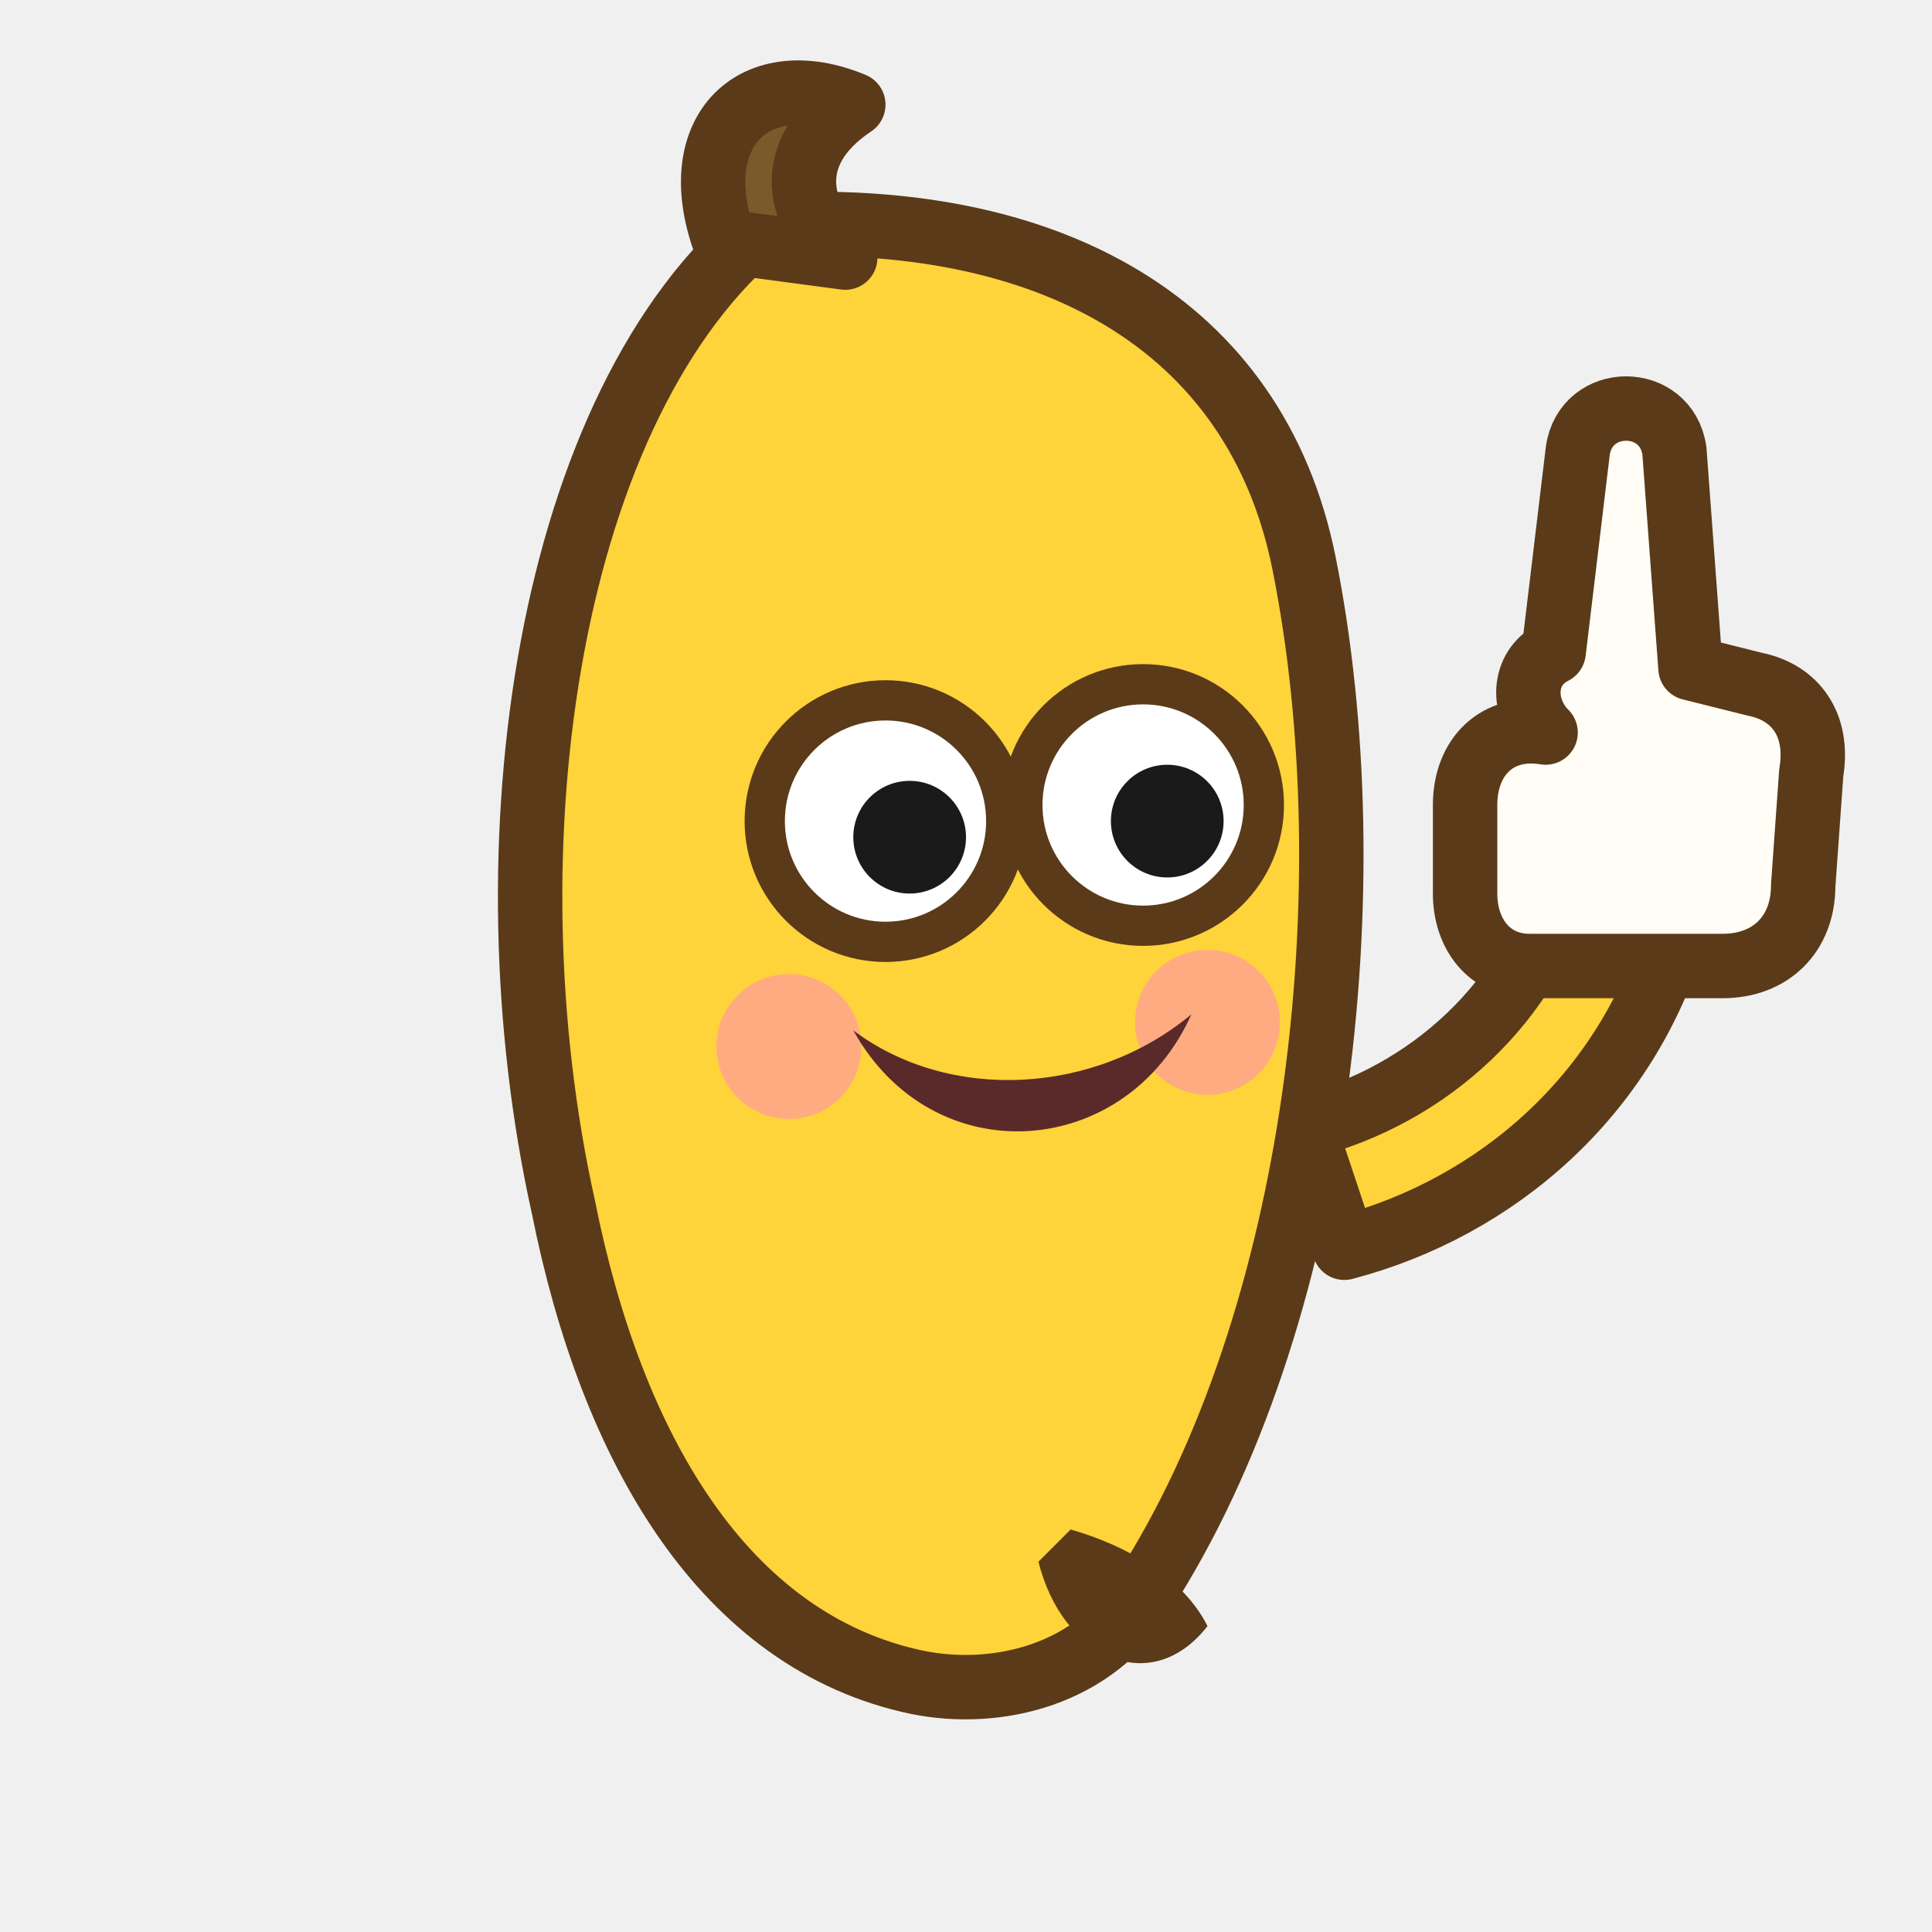
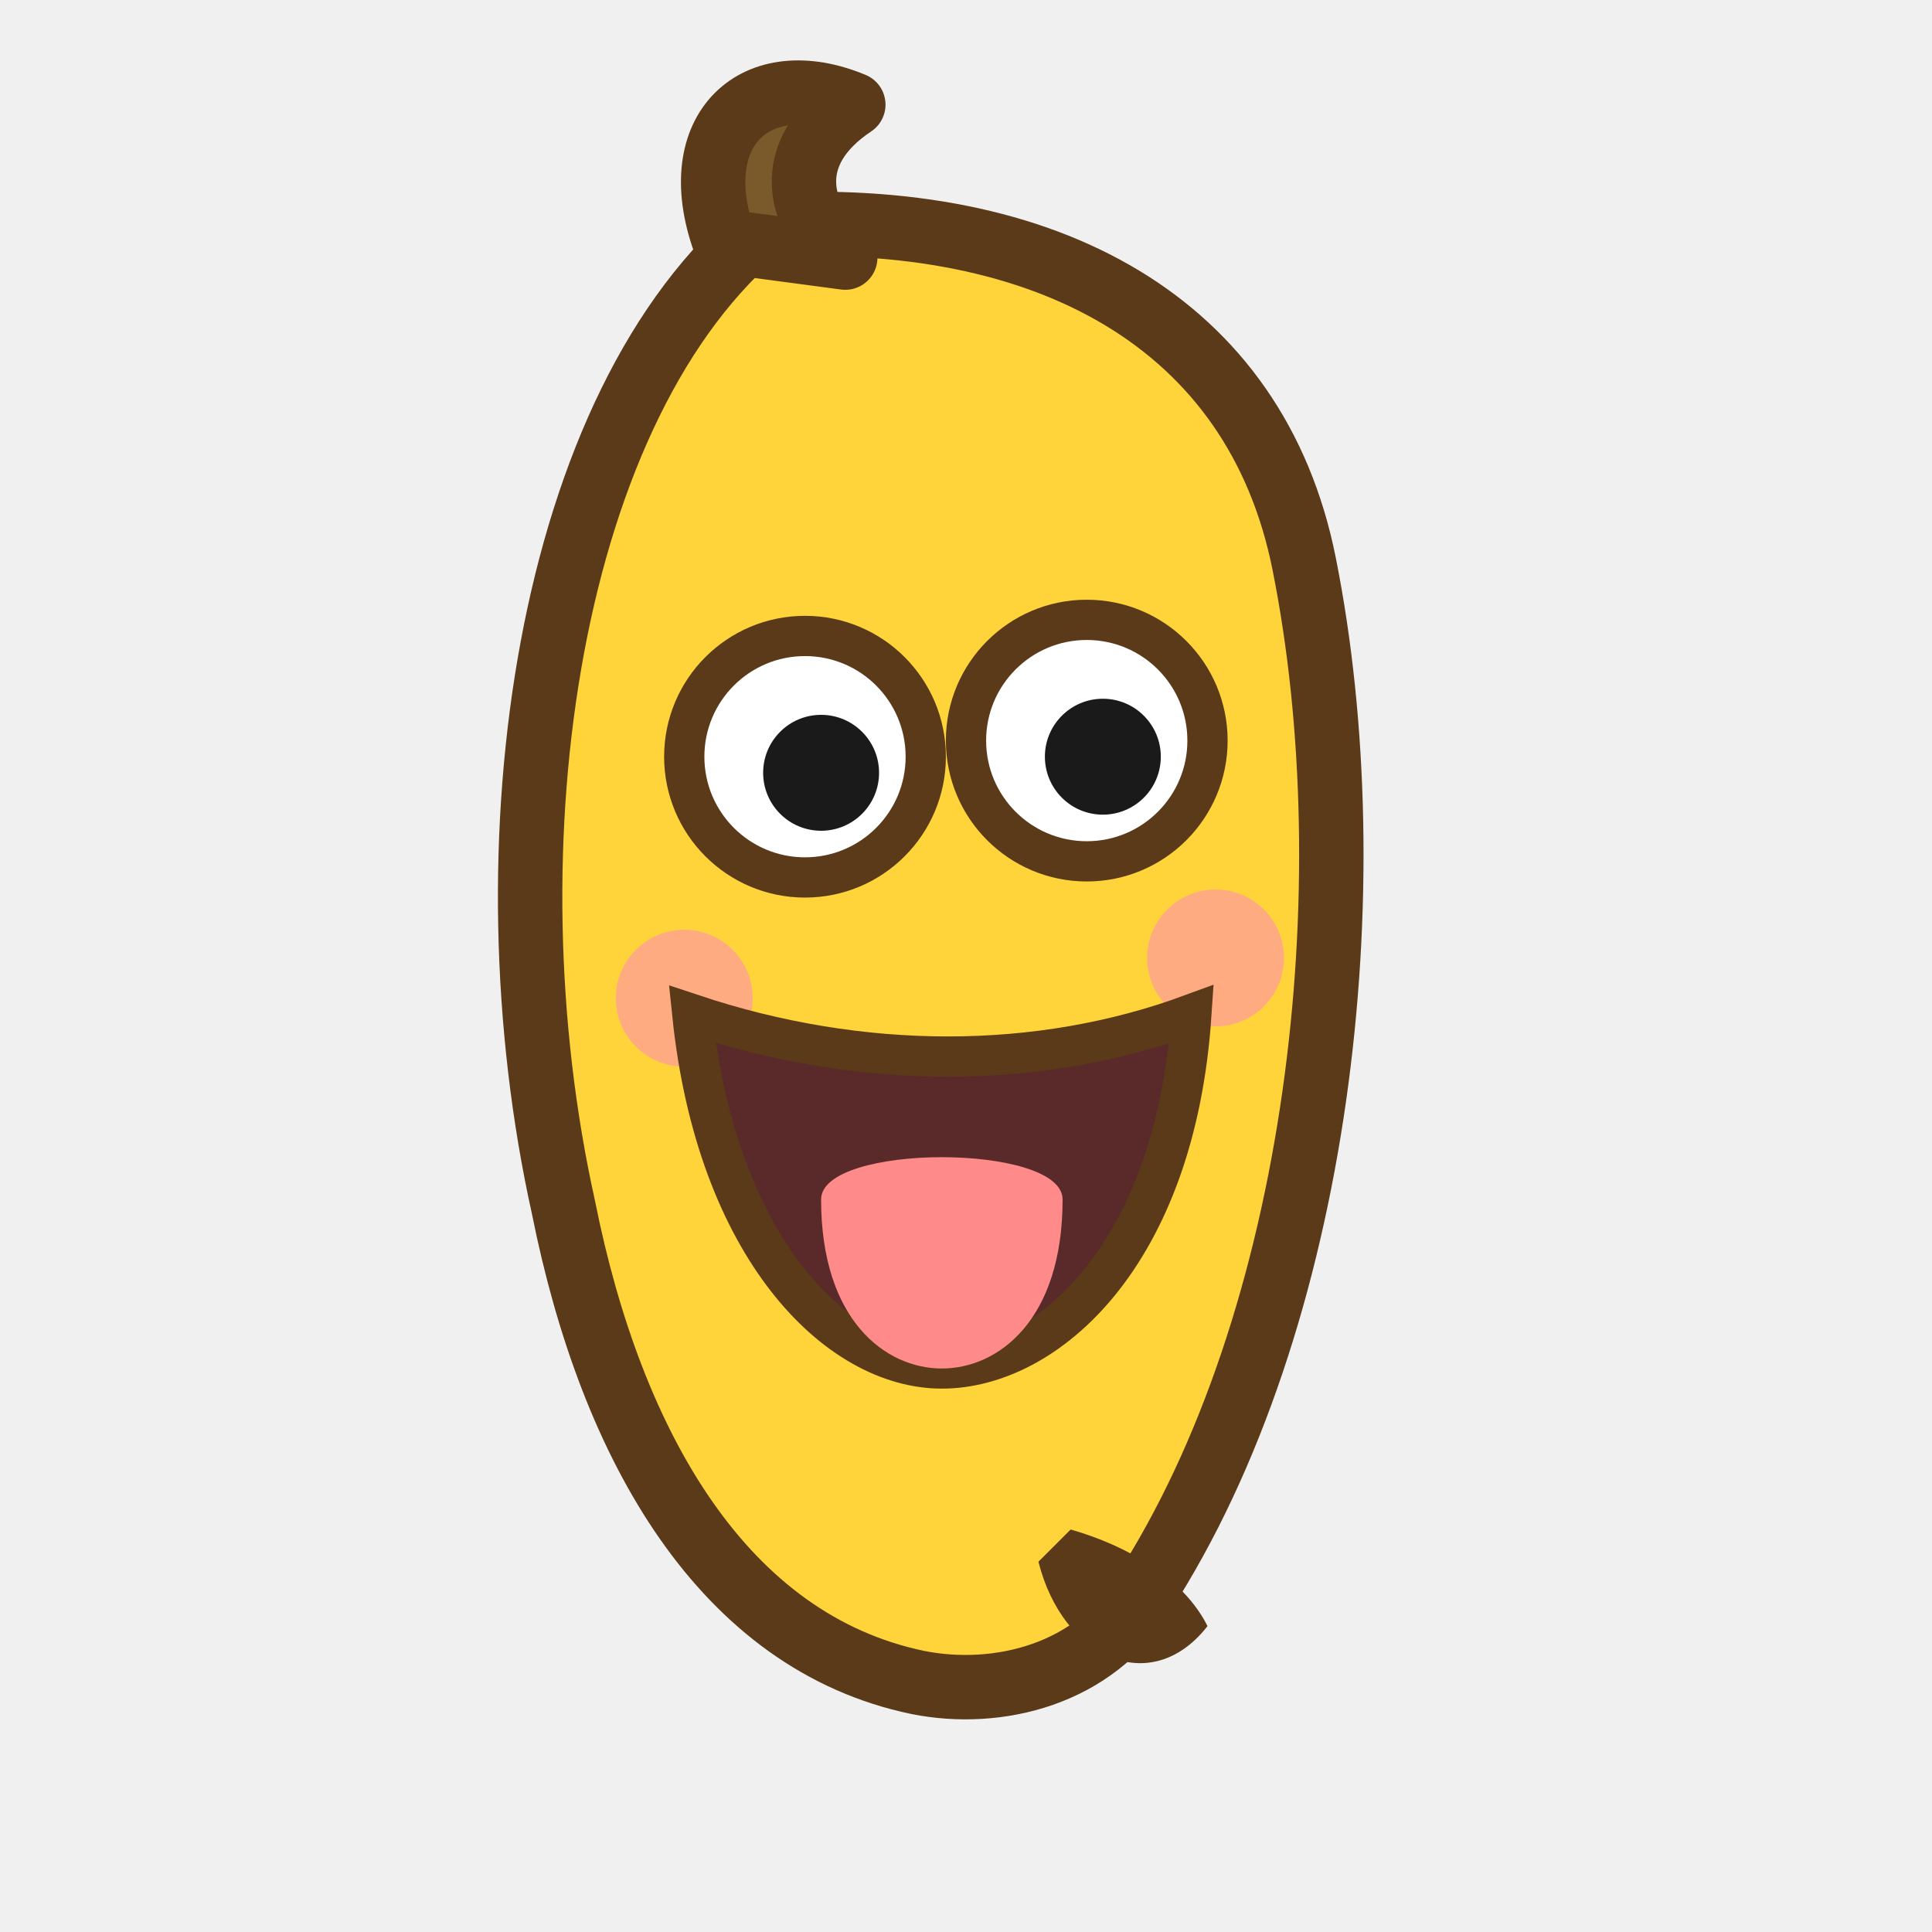
<svg xmlns="http://www.w3.org/2000/svg" viewBox="0 0 24 24">
  <g stroke="#5a3a18" stroke-width="0.8" stroke-linejoin="round" stroke-linecap="round">
-     <path d="M16.2 14 C 17.8 13.6 19 12.4 19.4 11 L 20.8 11.6 C 20.2 13.6 18.6 15 16.7 15.5 Z" fill="#ffd33a" />
    <path d="M9.5 2.8 C 6.8 5 6 10.5 7 15 C 7.6 18 9 20.4 11.4 20.9 C 12.4 21.1 13.6 20.8 14.2 19.8 C 16.4 16.4 17 11 16.2 7 C 15.6 4 13 2.6 9.5 2.8 Z" fill="#ffd33a" />
    <path d="M12.9 19.4 C 13.2 20.6 14.3 21.1 15 20.2 C 14.7 19.6 14 19.2 13.3 19 Z" fill="#5a3a18" stroke="none" />
    <path d="M9 3 C 8.5 1.6 9.4 0.8 10.6 1.3 C 9.7 1.9 9.9 2.7 10.5 3.2 Z" fill="#7a5a2a" />
-     <path d="M19 12 C 18.5 12 18.2 11.6 18.2 11.1 L 18.2 10 C 18.2 9.4 18.6 9 19.2 9.1 C 18.9 8.8 18.9 8.3 19.3 8.1 L 19.6 5.6 C 19.7 4.9 20.7 4.9 20.8 5.6 L 21 8.3 L 21.8 8.5 C 22.3 8.6 22.6 9 22.5 9.6 L 22.4 11 C 22.4 11.6 22 12 21.4 12 Z" fill="#fffdf5" />
  </g>
-   <circle cx="9.8" cy="13" r="0.9" fill="#ff9aa2" fill-opacity="0.7" />
-   <circle cx="15" cy="12.7" r="0.9" fill="#ff9aa2" fill-opacity="0.7" />
-   <circle cx="11" cy="10.2" r="1.5" fill="#fff" stroke="#5a3a18" stroke-width="0.5" />
-   <circle cx="14.2" cy="10" r="1.5" fill="#fff" stroke="#5a3a18" stroke-width="0.5" />
-   <circle cx="11.3" cy="10.4" r="0.7" fill="#1a1a1a" />
-   <circle cx="14.5" cy="10.2" r="0.7" fill="#1a1a1a" />
-   <path d="M10.6 12.8 C 11.6 14.6 14 14.4 14.8 12.6 C 13.6 13.6 11.8 13.7 10.6 12.8 Z" fill="#5a2a2a" />
+   <circle cx="8.5" cy="12.4" r="0.85" fill="#ff9aa2" fill-opacity="0.7" />
+   <circle cx="15.1" cy="11.9" r="0.85" fill="#ff9aa2" fill-opacity="0.7" />
+   <circle cx="10" cy="9.4" r="1.5" fill="#fff" stroke="#5a3a18" stroke-width="0.5" />
+   <circle cx="13.5" cy="9.2" r="1.5" fill="#fff" stroke="#5a3a18" stroke-width="0.5" />
+   <circle cx="10.2" cy="9.6" r="0.72" fill="#1a1a1a" />
+   <circle cx="13.7" cy="9.4" r="0.72" fill="#1a1a1a" />
+   <path d="M8.6 12.6 C 10.7 13.3 12.9 13.3 14.8 12.6 C 14.6 15.6 13 17 11.7 17 C 10.4 17 8.9 15.5 8.6 12.6 Z" fill="#5a2a2a" stroke="#5a3a18" stroke-width="0.5" />
+   <path d="M10.2 14.9 C 10.2 14.2 13.2 14.2 13.2 14.9 C 13.2 16.4 12.4 17 11.7 17 C 11 17 10.2 16.4 10.2 14.9 Z" fill="#ff8a8a" />
</svg>
